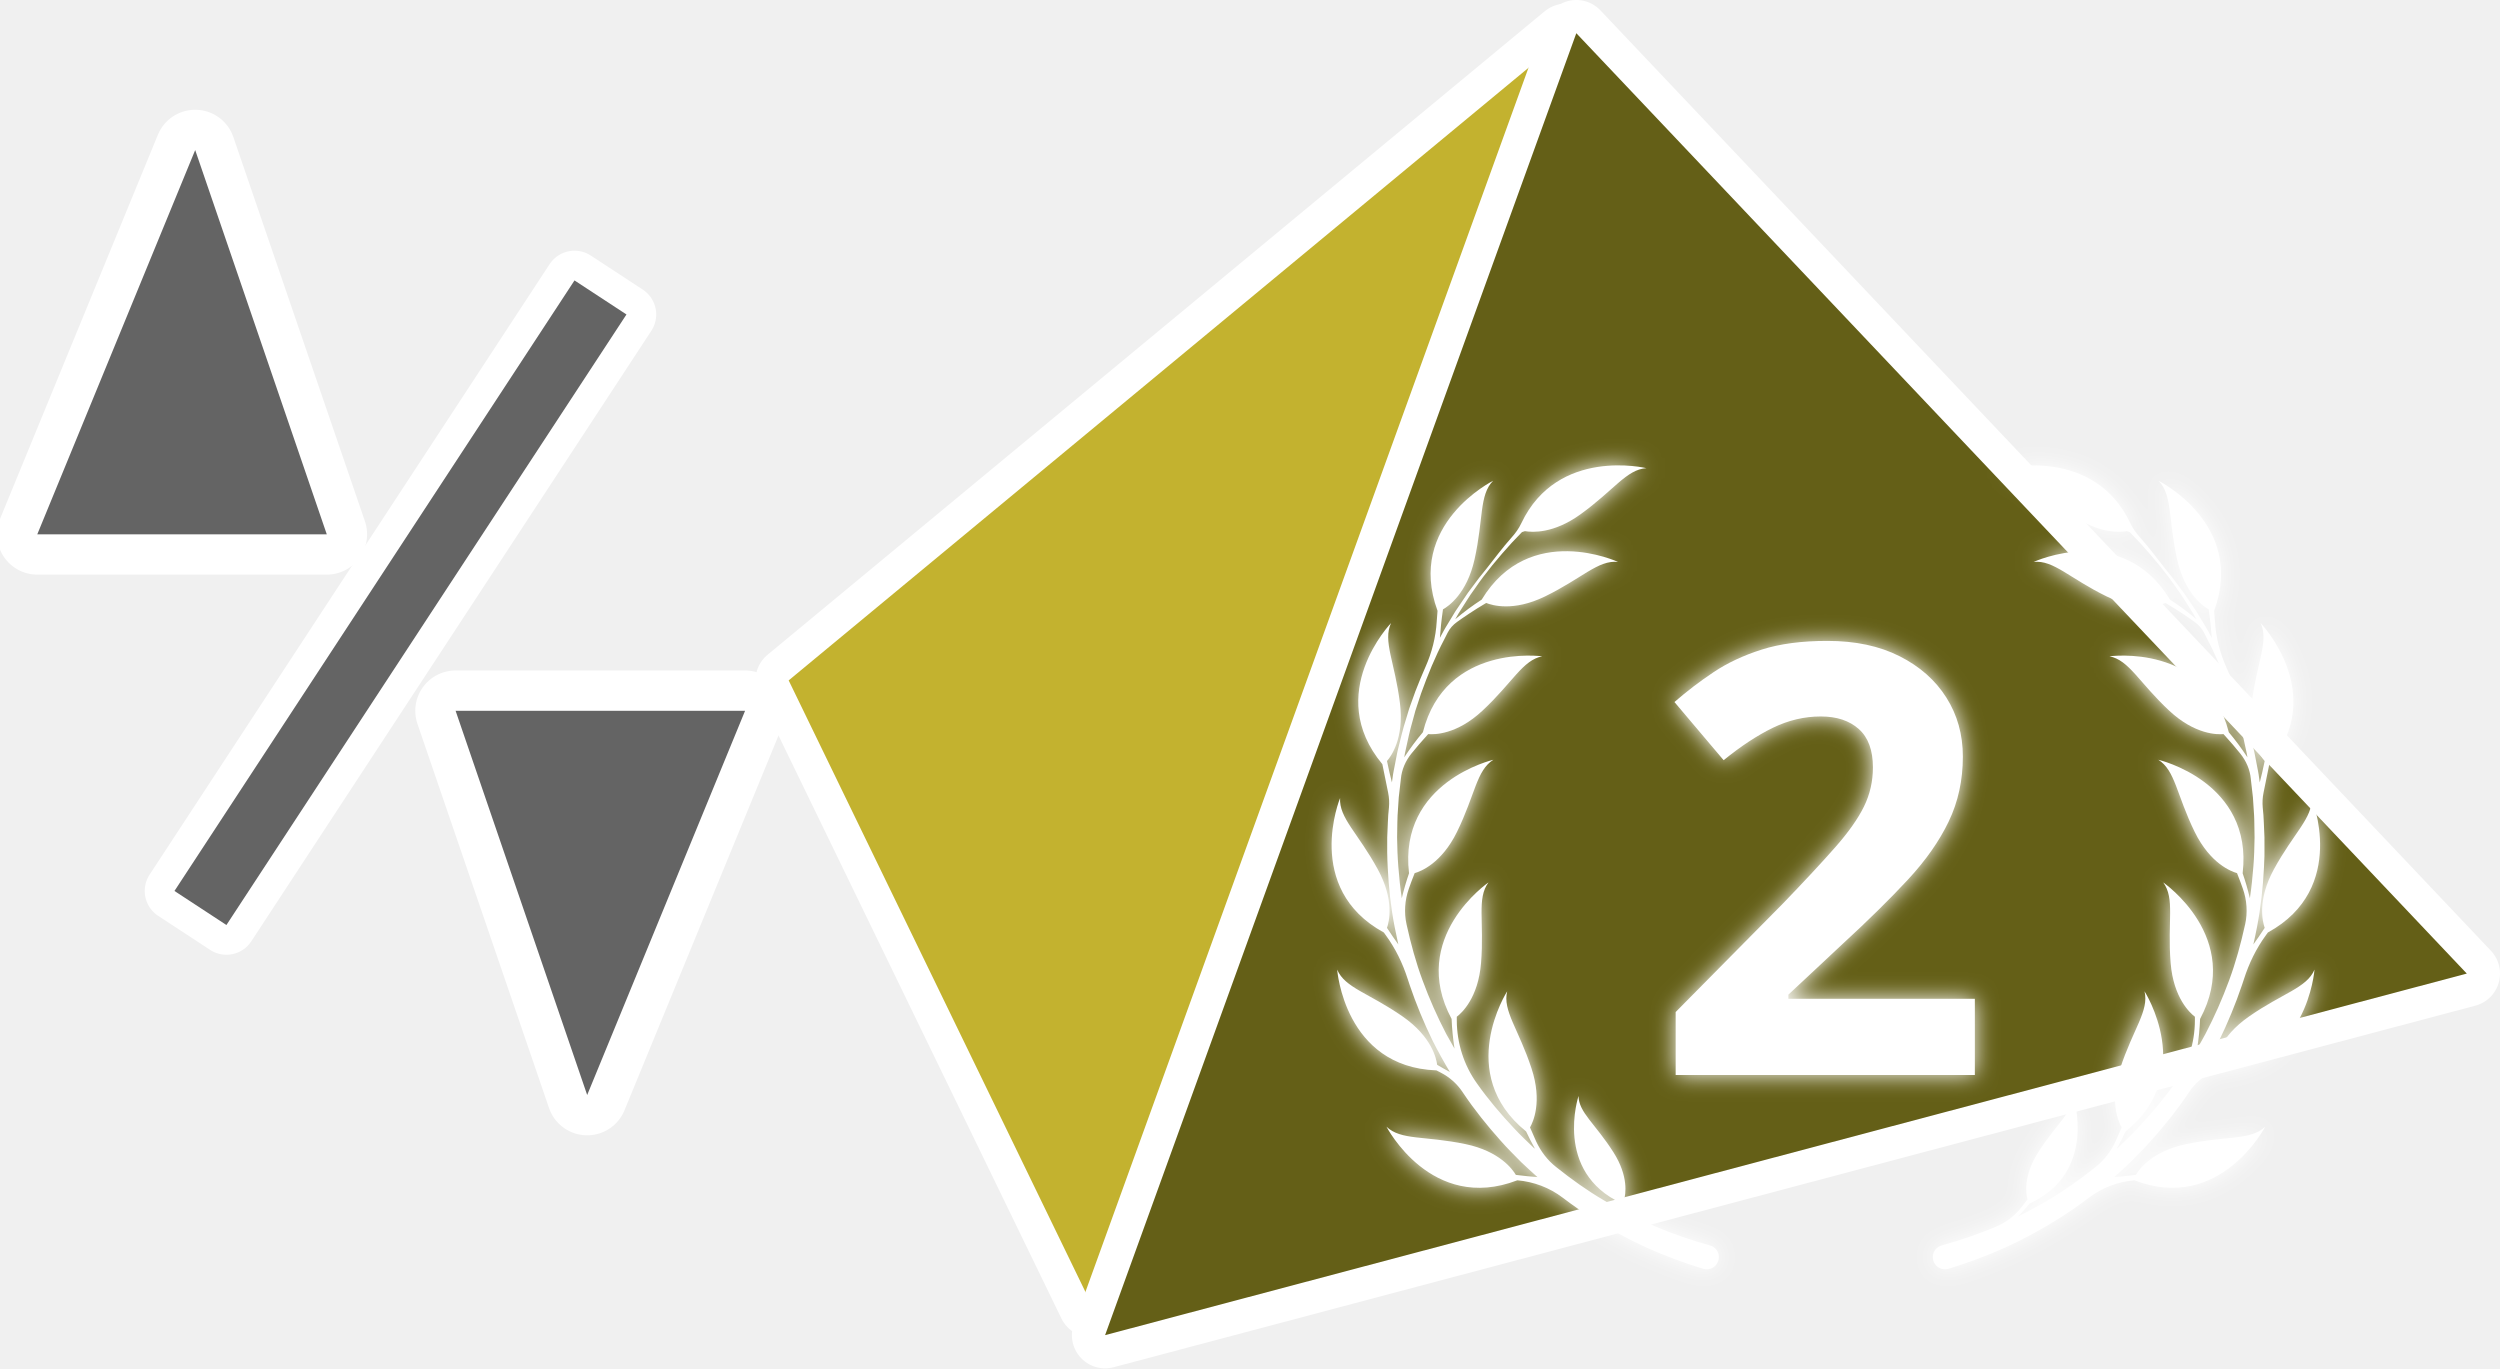
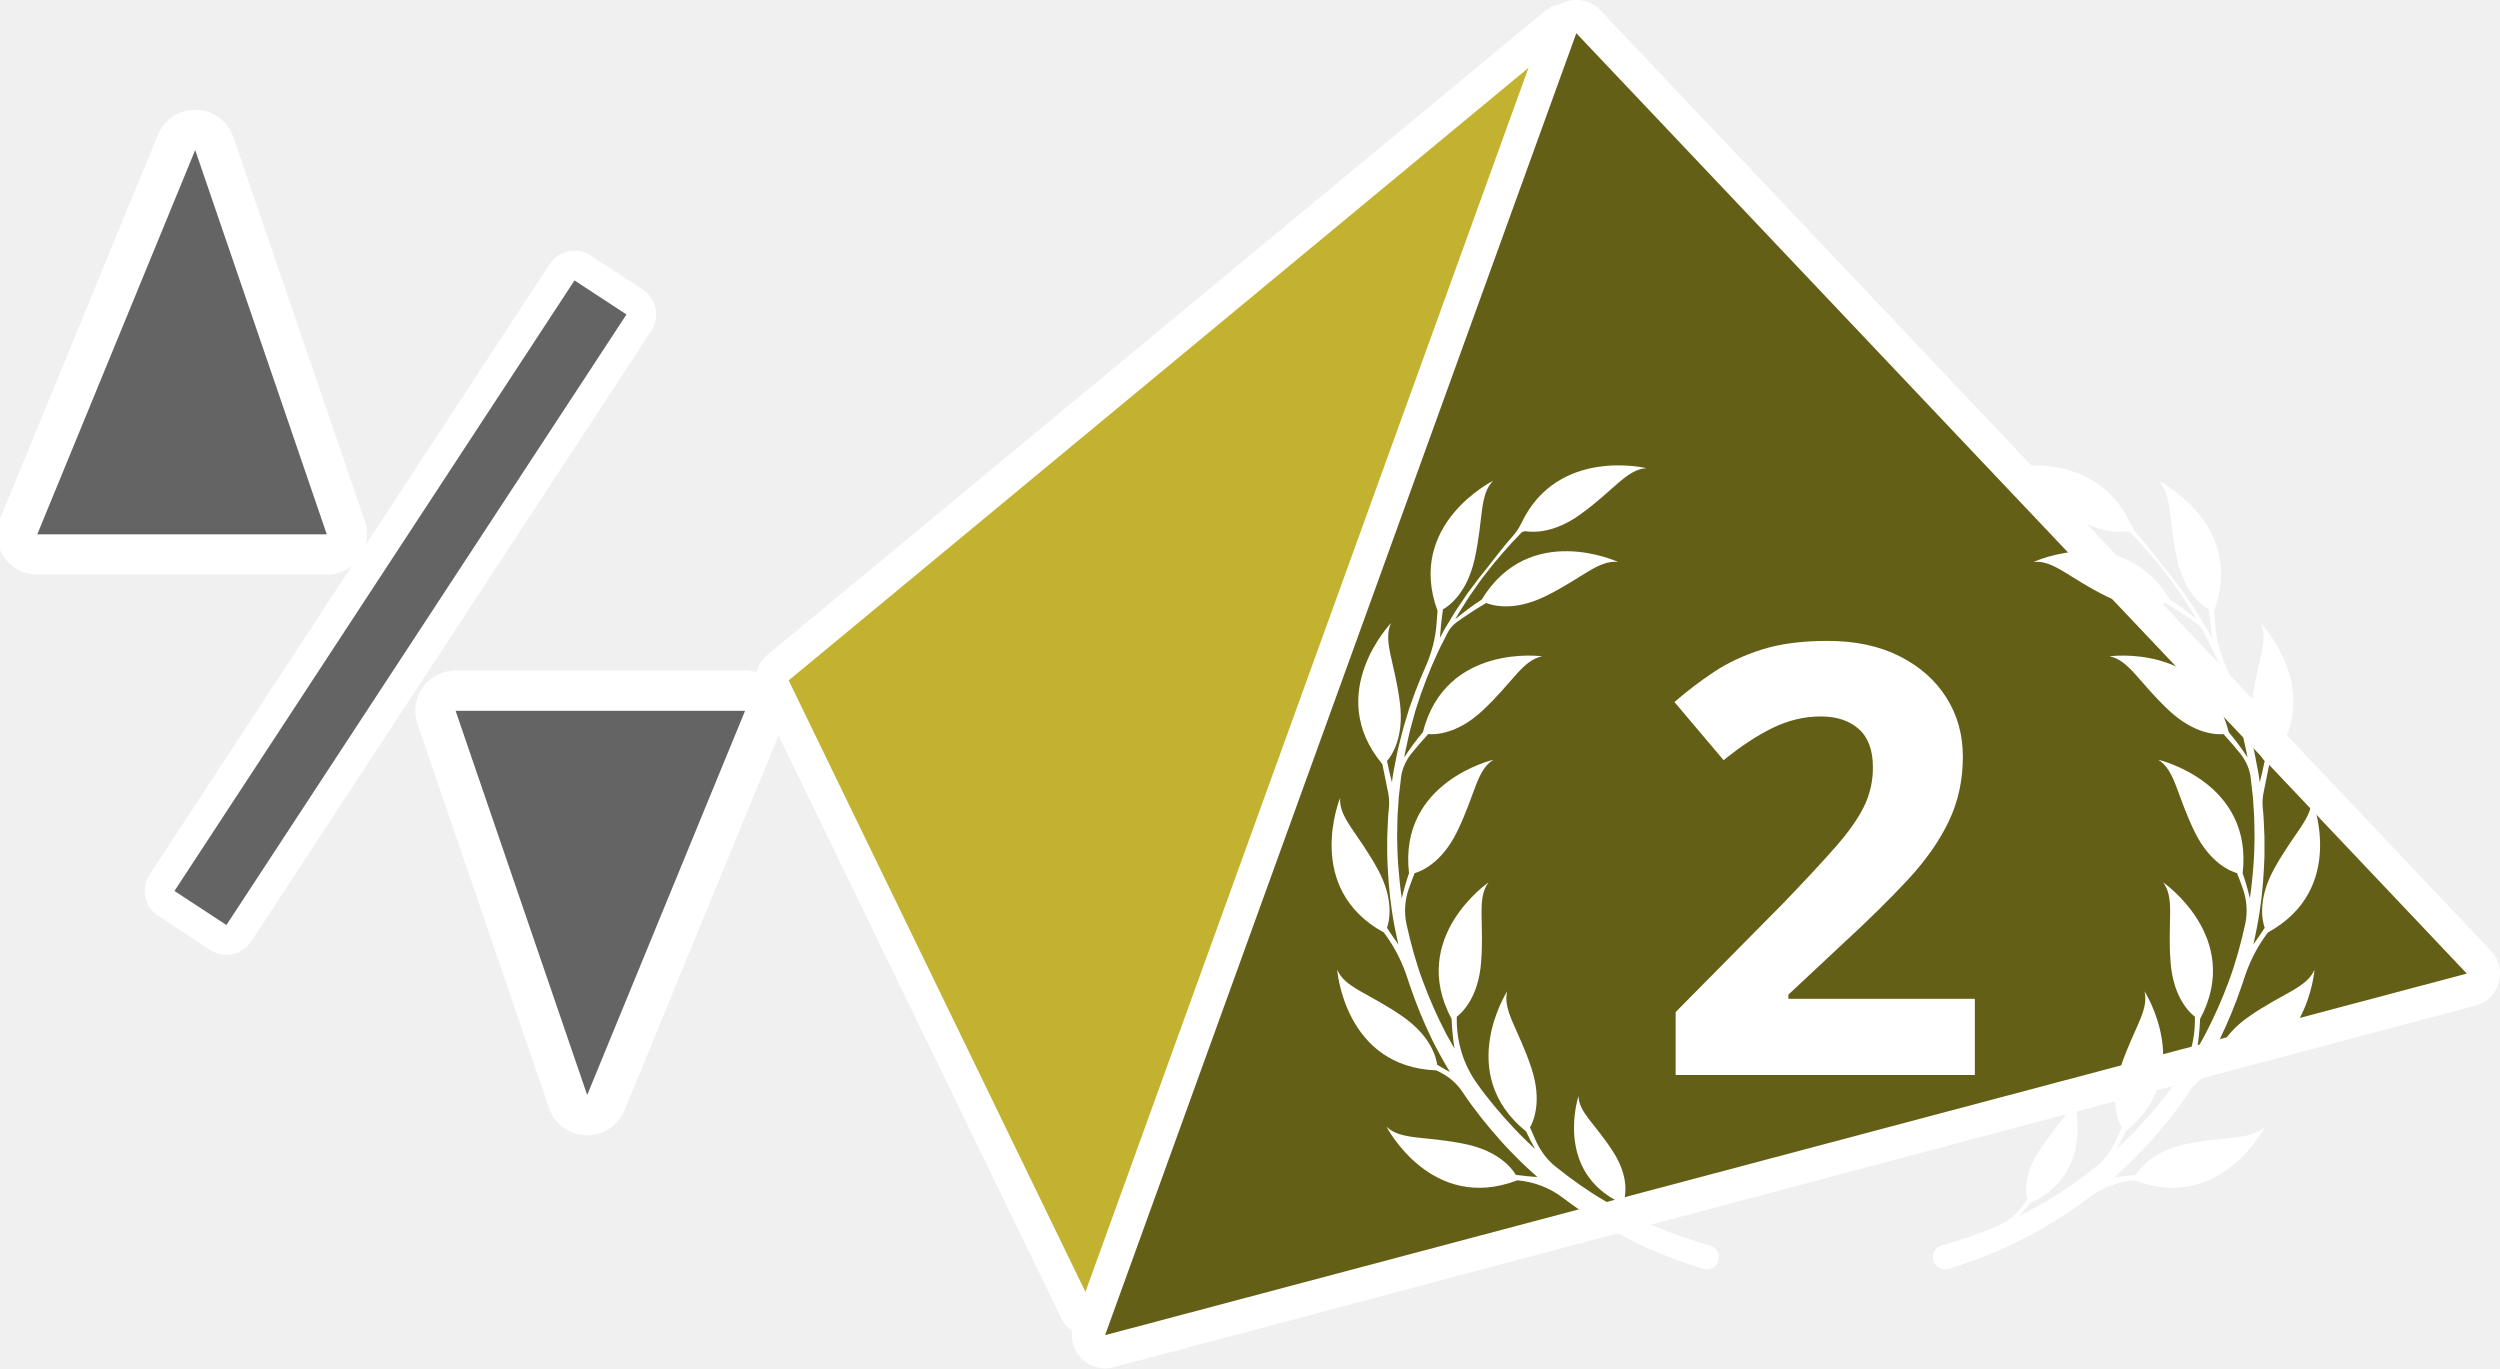
- <svg xmlns="http://www.w3.org/2000/svg" xmlns:xlink="http://www.w3.org/1999/xlink" width="207.926mm" height="113.806mm" viewBox="0 0 207.926 113.806" version="1.1" id="svg1">
-   <defs id="defs1">
-     <rect x="539.968" y="502.93" width="207.605" height="293.376" id="rect3" />
-     <rect x="174.466" y="734.902" width="463.943" height="104.29" id="rect2" />
-     <rect x="235.87" y="749.522" width="386.944" height="83.822" id="rect1" />
-     <linearGradient xlink:href="#linearGradient1" id="linearGradient2" x1="147.443" y1="491.292" x2="362.346" y2="36.929" gradientUnits="userSpaceOnUse" gradientTransform="matrix(0.09125905,0,0,0.09125905,91.74959,225.5805)" />
-     <linearGradient id="linearGradient1">
-       <stop style="stop-color:#9c732d;stop-opacity:1;" offset="0" id="stop1" />
-       <stop style="stop-color:#d3aa65;stop-opacity:1;" offset="1" id="stop2" />
-     </linearGradient>
-     <rect x="539.968" y="502.93" width="207.605" height="293.376" id="rect3-9" />
-     <filter style="color-interpolation-filters:sRGB" id="filter32" x="0" y="0" width="1" height="1">
-       <feComposite id="feComposite54" result="comp2" operator="over" in="fbSourceGraphic" in2="comp1" />
-     </filter>
-     <filter style="color-interpolation-filters:sRGB" id="filter70" x="-0.199" y="-0.141" width="1.397" height="1.283">
-       <feFlood result="flood" in="SourceGraphic" flood-opacity="1" flood-color="rgb(249,237,183)" id="feFlood69" />
-       <feGaussianBlur result="blur" in="SourceGraphic" stdDeviation="3" id="feGaussianBlur69" />
-       <feOffset result="offset" in="blur" dx="1" dy="1" id="feOffset69" />
-       <feComposite result="comp1" operator="in" in="flood" in2="offset" id="feComposite69" />
-       <feComposite result="fbSourceGraphic" operator="over" in="SourceGraphic" in2="comp1" id="feComposite70" />
-       <feColorMatrix result="fbSourceGraphicAlpha" in="fbSourceGraphic" values="0 0 0 -1 0 0 0 0 -1 0 0 0 0 -1 0 0 0 0 1 0" id="feColorMatrix70" />
-       <feFlood id="feFlood70" result="flood" in="fbSourceGraphic" flood-opacity="1" flood-color="rgb(249,237,183)" />
-       <feGaussianBlur id="feGaussianBlur70" result="blur" in="fbSourceGraphic" stdDeviation="3" />
-       <feOffset id="feOffset70" result="offset" in="blur" dx="1" dy="1" />
-       <feComposite id="feComposite71" result="comp1" operator="in" in="flood" in2="offset" />
-       <feComposite id="feComposite72" result="fbSourceGraphic" operator="over" in="fbSourceGraphic" in2="comp1" />
-       <feColorMatrix result="fbSourceGraphicAlpha" in="fbSourceGraphic" values="0 0 0 -1 0 0 0 0 -1 0 0 0 0 -1 0 0 0 0 1 0" id="feColorMatrix82" />
-       <feFlood id="feFlood82" result="flood" in="fbSourceGraphic" flood-opacity="1" flood-color="rgb(85,71,7)" />
-       <feGaussianBlur id="feGaussianBlur82" result="blur" in="fbSourceGraphic" stdDeviation="1" />
-       <feOffset id="feOffset82" result="offset" in="blur" dx="-1" dy="-1" />
-       <feComposite id="feComposite82" result="comp1" operator="in" in="flood" in2="offset" />
-       <feComposite id="feComposite83" result="fbSourceGraphic" operator="over" in="fbSourceGraphic" in2="comp1" />
-       <feColorMatrix result="fbSourceGraphicAlpha" in="fbSourceGraphic" values="0 0 0 -1 0 0 0 0 -1 0 0 0 0 -1 0 0 0 0 1 0" id="feColorMatrix83" />
-       <feFlood id="feFlood83" result="flood" in="fbSourceGraphic" flood-opacity="1" flood-color="rgb(85,71,7)" />
-       <feGaussianBlur id="feGaussianBlur83" result="blur" in="fbSourceGraphic" stdDeviation="1" />
-       <feOffset id="feOffset83" result="offset" in="blur" dx="-1" dy="-1" />
-       <feComposite id="feComposite84" result="comp1" operator="in" in="flood" in2="offset" />
-       <feComposite id="feComposite85" result="comp2" operator="over" in="fbSourceGraphic" in2="comp1" />
-     </filter>
-     <filter style="color-interpolation-filters:sRGB" id="filter88" x="-0.028" y="-0.034" width="1.055" height="1.068">
-       <feFlood result="flood" in="SourceGraphic" flood-opacity="1" flood-color="rgb(85,71,7)" id="feFlood87" />
-       <feGaussianBlur result="blur" in="SourceGraphic" stdDeviation="1" id="feGaussianBlur87" />
-       <feOffset result="offset" in="blur" dx="0" dy="0" id="feOffset87" />
-       <feComposite result="comp1" operator="in" in="offset" in2="flood" id="feComposite87" />
-       <feComposite result="comp2" operator="over" in="SourceGraphic" in2="comp1" id="feComposite88" />
-     </filter>
-     <filter style="color-interpolation-filters:sRGB" id="filter88-8" x="-0.028" y="-0.034" width="1.055" height="1.068">
-       <feFlood result="flood" in="SourceGraphic" flood-opacity="1" flood-color="rgb(85,71,7)" id="feFlood87-8" />
-       <feGaussianBlur result="blur" in="SourceGraphic" stdDeviation="1" id="feGaussianBlur87-1" />
-       <feOffset result="offset" in="blur" dx="0" dy="0" id="feOffset87-7" />
-       <feComposite result="comp1" operator="in" in="offset" in2="flood" id="feComposite87-2" />
-       <feComposite result="comp2" operator="over" in="SourceGraphic" in2="comp1" id="feComposite88-3" />
-     </filter>
-     <rect x="539.968" y="502.93" width="207.605" height="293.376" id="rect3-0" />
-     <rect x="539.968" y="502.93" width="207.605" height="293.376" id="rect3-9-4" />
-     <filter style="color-interpolation-filters:sRGB" id="filter70-8" x="-0.199" y="-0.141" width="1.397" height="1.283">
-       <feFlood result="flood" in="SourceGraphic" flood-opacity="1" flood-color="rgb(249,237,183)" id="feFlood69-0" />
-       <feGaussianBlur result="blur" in="SourceGraphic" stdDeviation="3" id="feGaussianBlur69-3" />
-       <feOffset result="offset" in="blur" dx="1" dy="1" id="feOffset69-9" />
-       <feComposite result="comp1" operator="in" in="flood" in2="offset" id="feComposite69-4" />
-       <feComposite result="fbSourceGraphic" operator="over" in="SourceGraphic" in2="comp1" id="feComposite70-5" />
-       <feColorMatrix result="fbSourceGraphicAlpha" in="fbSourceGraphic" values="0 0 0 -1 0 0 0 0 -1 0 0 0 0 -1 0 0 0 0 1 0" id="feColorMatrix70-1" />
-       <feFlood id="feFlood70-1" result="flood" in="fbSourceGraphic" flood-opacity="1" flood-color="rgb(249,237,183)" />
-       <feGaussianBlur id="feGaussianBlur70-0" result="blur" in="fbSourceGraphic" stdDeviation="3" />
-       <feOffset id="feOffset70-7" result="offset" in="blur" dx="1" dy="1" />
-       <feComposite id="feComposite71-0" result="comp1" operator="in" in="flood" in2="offset" />
-       <feComposite id="feComposite72-4" result="fbSourceGraphic" operator="over" in="fbSourceGraphic" in2="comp1" />
-       <feColorMatrix result="fbSourceGraphicAlpha" in="fbSourceGraphic" values="0 0 0 -1 0 0 0 0 -1 0 0 0 0 -1 0 0 0 0 1 0" id="feColorMatrix82-5" />
-       <feFlood id="feFlood82-1" result="flood" in="fbSourceGraphic" flood-opacity="1" flood-color="rgb(85,71,7)" />
-       <feGaussianBlur id="feGaussianBlur82-4" result="blur" in="fbSourceGraphic" stdDeviation="1" />
-       <feOffset id="feOffset82-2" result="offset" in="blur" dx="-1" dy="-1" />
-       <feComposite id="feComposite82-4" result="comp1" operator="in" in="flood" in2="offset" />
-       <feComposite id="feComposite83-0" result="fbSourceGraphic" operator="over" in="fbSourceGraphic" in2="comp1" />
-       <feColorMatrix result="fbSourceGraphicAlpha" in="fbSourceGraphic" values="0 0 0 -1 0 0 0 0 -1 0 0 0 0 -1 0 0 0 0 1 0" id="feColorMatrix83-6" />
-       <feFlood id="feFlood83-7" result="flood" in="fbSourceGraphic" flood-opacity="1" flood-color="rgb(85,71,7)" />
-       <feGaussianBlur id="feGaussianBlur83-1" result="blur" in="fbSourceGraphic" stdDeviation="1" />
-       <feOffset id="feOffset83-5" result="offset" in="blur" dx="-1" dy="-1" />
-       <feComposite id="feComposite84-9" result="comp1" operator="in" in="flood" in2="offset" />
-       <feComposite id="feComposite85-1" result="comp2" operator="over" in="fbSourceGraphic" in2="comp1" />
-     </filter>
-   </defs>
+ <svg xmlns="http://www.w3.org/2000/svg" width="207.926mm" height="113.806mm" viewBox="0 0 207.926 113.806" version="1.1" id="svg1">
  <g id="layer1" transform="translate(-5.080963,-150.7638)">
    <g id="layer1-7" transform="matrix(1.104732,0,0,1.104732,28.2975,70.41227)" style="stroke:#ffffff;stroke-width:5;stroke-dasharray:none;stroke-opacity:1">
      <path style="fill:#c3b22f;fill-opacity:1;stroke:#ffffff;stroke-width:5;stroke-linejoin:round;stroke-dasharray:none;stroke-opacity:1;paint-order:stroke fill markers" d="m 96.872,75.508 -58.512,48.45 22.783,46.948 z" id="path1-3" />
      <path style="fill:#645f17;fill-opacity:1;stroke:#ffffff;stroke-width:5;stroke-linejoin:round;stroke-dasharray:none;stroke-opacity:1;paint-order:stroke fill markers" d="M 97.658,75.234 164.699,146.03 62.182,173.251 Z" id="path2" />
    </g>
    <text xml:space="preserve" transform="scale(0.2645833)" id="text1" style="white-space:pre;shape-inside:url(#rect1);display:inline;fill:#028000;fill-opacity:1;stroke:none;stroke-width:30;stroke-linejoin:round" />
    <g id="g4" style="filter:url(#filter88-8)" transform="matrix(0.9423551,0,0,0.9423551,12.1225,75.83749)">
      <g id="g2" transform="matrix(0.1317788,0,0,0.1317788,-139.3383,91.40121)">
        <g id="group-R5">
          <path id="path7" d="m 18800.8,15570 c -145,-101.1 -168.4,-211.2 -172.1,-241.7 -23,-13.6 -44.4,-25.6 -64,-36.2 30.7,51.2 59.8,103.3 86.5,156.5 44.4,90.8 82.9,184.2 115.2,279.7 3.6,10.5 7.1,21 10.5,31.5 25.1,78.6 61.5,153.2 110.1,219.8 3.3,4.4 6.5,8.9 9.6,13.3 l -0.1,-0.1 c 406.1,222.3 219.8,675.5 219.8,675.5 6.1,-100.1 -90.5,-176.4 -189.8,-358.9 -84.4,-155.3 -56.1,-264.2 -45.8,-293.2 -20.8,-32 -40.2,-60.1 -57,-83.4 6.7,29.2 12.8,58.5 18.5,87.8 19.3,98.8 30,199.1 34.9,299.4 l 1.6,37.7 c 0.7,12.5 1.1,25 0.9,37.6 l -0.1,75.3 c -0.6,25.1 -2.2,50.1 -3.2,75.2 -0.7,12.5 -0.9,25.1 -2,37.6 l -3.5,37.4 v 0 c -2.2,24.8 -0.9,49.9 4.1,74.3 l 29,143.2 v -0.1 c 296,355.9 -43.7,709 -43.7,709 42.4,-90.8 -19.3,-197.3 -44.7,-403.5 -21.5,-175.5 44.8,-266.3 65.1,-289.5 -8.4,-41.6 -17,-77.9 -24.7,-107.5 l -3.3,23.3 c -2.9,24.9 -8.7,49.3 -13.2,74 l -7.1,36.8 c -2.3,12.3 -4.7,24.6 -7.9,36.7 -12.1,48.6 -23.1,97.4 -38.6,145.1 l -10.9,35.9 -5.4,17.9 -6.3,17.7 -25.2,70.6 c -16,41 -32.7,81.8 -50.6,122 -32,72.2 -52,149.4 -56.4,228.2 -1.1,18.3 -2.5,36.3 -4.3,53.9 l 0.1,-0.1 c 159.3,434.6 -279.3,653.2 -279.3,653.2 70.5,-71.3 48.1,-192.4 93.4,-395.1 38.7,-172.5 131.7,-235.8 158.5,-250.9 8.5,-59 13.1,-108.4 15.5,-143 -0.7,1.2 -1.3,2.5 -2,3.7 l -17.7,33 c -5.9,10.9 -12.8,21.4 -19.1,32.1 l -38.7,64 -41.7,62 c -7.1,10.3 -13.8,20.8 -21.1,30.9 l -22.3,29.9 c -23,32 -47.3,62.9 -72.5,93.2 l 0.1,-0.1 c -35.1,44.5 -83.1,108.6 -124.8,155 -19.6,21.7 -36.8,45.6 -49.3,72.1 -182.5,384.6 -628.1,276.5 -628.1,276.5 100.1,-6.4 163.8,-111.8 332.5,-232.9 133.4,-95.8 239.1,-90.1 277.6,-83.5 4.6,-1.5 10.2,-3.3 14.9,-4.8 l 51,-53.4 c 66.6,-73.3 130.4,-149.2 186.2,-231 l 21.4,-30.2 c 6.9,-10.3 13.4,-20.8 20.1,-31.2 l 39.7,-62.6 16.8,-29.4 c -44.3,37.6 -88.9,70.4 -133.1,98.8 l 0.2,-0.1 c -240.3,395.7 -684.7,189.3 -684.7,189.3 99.7,10.6 180.3,-82.5 367,-173.5 159,-77.4 266.5,-44.2 295,-32.6 63.6,-37.3 116.5,-73.8 147.1,-95.8 19.3,-13.9 35.6,-31.8 46.4,-53 0,-0.1 0.1,-0.2 0.1,-0.3 l 16.7,-33.1 c 46.1,-87.3 83.2,-179 116.6,-271.7 l 23.1,-70.1 5.8,-17.6 4.8,-17.8 9.8,-35.6 c 14.1,-47.2 23.7,-95.6 34.3,-143.6 2.9,-11.9 4.9,-24.1 6.9,-36.2 l 0.1,-0.7 c -30,46.1 -61.5,88.2 -93.7,126.3 l 0.1,-0.1 c -114,448.7 -599.4,381.3 -599.4,381.3 98.5,-19 148.4,-131.6 300.3,-273.2 129.3,-120.6 241.8,-120.3 272.5,-117.5 34.8,-37.9 63.3,-71.8 84.4,-98 29.2,-36.4 48.5,-80.2 52.8,-126.6 0,-0.3 0,-0.5 0,-0.8 l 8.4,-73.2 2.1,-18.3 1.2,-18.4 2.4,-36.8 2.4,-36.7 c 0.9,-12.3 0.7,-24.5 1.1,-36.8 0.4,-24.6 1.3,-49.1 1.2,-73.6 l -1.8,-73.6 c -0.1,-12.2 -0.8,-24.5 -1.7,-36.7 l -2.6,-36.7 c -4,-52.9 -9.6,-105.8 -17.3,-158.3 -10.5,44.1 -22.7,86.1 -36.5,125.6 l 0.1,-0.1 c 53.6,459.8 -423.8,570.1 -423.8,570.1 85.2,-52.9 91.6,-175.9 182.9,-362.4 77.8,-158.8 183,-198.7 212.6,-207.1 11.4,-28.6 21.2,-55 29.4,-78.4 20.2,-57.5 24.5,-119.6 11.4,-179 -0.1,-0.3 -0.2,-0.7 -0.3,-0.9 -20.9,-95.6 -46.7,-190.1 -80.7,-281.7 -33.8,-91.7 -73.2,-181.1 -118.3,-267.6 -13.4,-25 -27.4,-49.7 -41.8,-74.3 8.3,51.9 13,101.8 14.8,149.7 v -0.2 c 218.4,408.2 -185.4,685.8 -185.4,685.8 59.9,-80.5 20.8,-197.2 37.4,-404.3 14.2,-176.2 97.5,-251.9 122,-270.5 0,-6.8 0,-13.4 -0.1,-19.9 -0.6,-112.1 -34.9,-221.8 -99.9,-313.1 -0.3,-0.5 -0.6,-0.9 -0.9,-1.4 -56.2,-79.6 -119.3,-153.9 -185.8,-224.7 -17,-17.3 -33,-35.6 -50.8,-52.1 l -52.6,-50.5 c -0.8,0.7 -0.6,0.5 -1.4,1.2 16,28.4 30.4,56.7 43.4,84.5 v -0.1 c 359.5,291.6 94.9,704 94.9,704 23.9,-97.4 -57.4,-189.8 -122.2,-387.2 -55.2,-167.9 -7.8,-269.9 7.5,-296.6 -10.6,-25.4 -20.8,-48.7 -30.4,-69.4 -23.3,-50.8 -57.6,-96 -101.7,-130.4 -0.2,-0.2 -0.5,-0.4 -0.7,-0.5 -75.8,-60.5 -154.8,-117 -238.3,-166 -48.6,-28.7 -98.2,-55.6 -148.7,-80.7 21.1,21.6 40.6,43.5 58.5,65.3 l -0.1,-0.1 c 344.4,158.9 217.6,539.8 217.6,539.8 -0.6,-82.1 -83.8,-139.1 -175.2,-282.7 -77.8,-122.1 -60.8,-212.7 -54,-237 -11.2,-14.9 -21.9,-28.7 -31.9,-41.2 -32.9,-41.2 -75.3,-74.1 -123.8,-94.6 -0.3,-0.1 -0.5,-0.3 -0.7,-0.3 -89.2,-37.4 -180.6,-68.9 -273.5,-94.7 l -1.1,-0.3 h -0.2 c -25.2,-7.2 -43.8,-29.6 -44.4,-55.8 -1,-44.8 40.4,-73.3 79.1,-61.5 97.6,29.8 193.3,65.6 286.2,107.3 92.8,42.2 182.2,91.4 268.3,145.4 51.9,32.4 102.1,67.5 150.7,104.5 66,50.3 145.3,80.2 228.1,87.3 h -0.2 c 432.2,-165.9 657.4,269.3 657.4,269.3 -72.4,-69.4 -193.1,-45.1 -396.5,-87.5 -173,-36 -237.8,-128 -253.2,-154.6 -41.6,-5.4 -78.4,-8.8 -108.7,-11.1 27.5,24.2 54.1,49.4 80.9,74.3 l 53.5,54.1 c 18.1,17.7 34.4,37.2 51.6,55.7 67.4,75.6 131.1,154.7 187.3,238.8 1.1,1.7 2.3,3.4 3.4,5.1 27.6,41.2 65.3,74.5 109.5,97 7.2,3.6 14.3,7.4 21.4,11.1 l -0.1,-0.1 c 462.6,17.3 498.5,506 498.5,506 -39.2,-92.2 -159.8,-117.3 -330.1,-236.2" style="fill:#ffffff;fill-opacity:1;fill-rule:nonzero;stroke:none" transform="matrix(0.1333333,0,0,-0.1333333,0,2666.667)" />
          <path id="path8" d="m 14551.8,15570 c 145,-101.1 168.4,-211.2 172.1,-241.7 23,-13.6 44.4,-25.6 64,-36.2 -30.7,51.2 -59.7,103.3 -86.5,156.5 -44.4,90.8 -82.8,184.2 -115.2,279.7 -3.6,10.5 -7.1,21 -10.4,31.5 -25.2,78.6 -61.6,153.2 -110.2,219.8 -3.2,4.4 -6.4,8.9 -9.6,13.3 l 0.1,-0.1 c -406.1,222.3 -219.7,675.5 -219.7,675.5 -6.2,-100.1 90.4,-176.4 189.7,-358.9 84.4,-155.3 56.1,-264.2 45.8,-293.2 20.8,-32 40.2,-60.1 57,-83.4 -6.6,29.2 -12.8,58.5 -18.5,87.8 -19.3,98.8 -30,199.1 -34.9,299.4 l -1.6,37.7 c -0.7,12.5 -1.1,25 -0.9,37.6 l 0.1,75.3 c 0.6,25.1 2.2,50.1 3.2,75.2 0.7,12.5 0.9,25.1 2,37.6 l 3.5,37.4 v 0 c 2.3,24.8 0.9,49.9 -4.1,74.3 l -29,143.2 v -0.1 c -296,355.9 43.7,709 43.7,709 -42.4,-90.8 19.4,-197.3 44.7,-403.5 21.5,-175.5 -44.8,-266.3 -65.1,-289.5 8.4,-41.6 17.1,-77.9 24.7,-107.5 l 3.3,23.3 c 2.9,24.9 8.7,49.3 13.2,74 l 7.1,36.8 c 2.3,12.3 4.7,24.6 7.9,36.7 12.1,48.6 23.2,97.4 38.7,145.1 l 10.8,35.9 5.4,17.9 6.3,17.7 25.3,70.6 c 15.9,41 32.6,81.8 50.5,122 32.1,72.2 52,149.4 56.5,228.2 1,18.3 2.4,36.3 4.2,53.9 l -0.1,-0.1 c -159.3,434.6 279.3,653.2 279.3,653.2 -70.5,-71.3 -48.1,-192.4 -93.4,-395.1 -38.7,-172.5 -131.6,-235.8 -158.5,-250.9 -8.5,-59 -13.1,-108.4 -15.5,-143 0.7,1.2 1.3,2.5 2,3.7 l 17.8,33 c 5.8,10.9 12.7,21.4 19,32.1 l 38.7,64 41.8,62 c 7,10.3 13.8,20.8 21,30.9 l 22.3,29.9 c 23.1,32 47.3,62.9 72.5,93.2 l -0.1,-0.1 c 35.1,44.5 83.1,108.6 124.8,155 19.6,21.7 36.8,45.6 49.3,72.1 182.5,384.6 628.1,276.5 628.1,276.5 -100,-6.4 -163.8,-111.8 -332.5,-232.9 -133.4,-95.8 -239.1,-90.1 -277.6,-83.5 -4.6,-1.5 -10.2,-3.3 -14.8,-4.8 l -51.1,-53.4 c -66.5,-73.3 -130.4,-149.2 -186.1,-231 l -21.5,-30.2 c -6.9,-10.3 -13.4,-20.8 -20.1,-31.2 l -39.7,-62.6 -16.8,-29.4 c 44.3,37.6 88.9,70.4 133.1,98.8 l -0.2,-0.1 c 240.3,395.7 684.8,189.3 684.8,189.3 -99.8,10.6 -180.4,-82.5 -367.1,-173.5 -158.9,-77.4 -266.4,-44.2 -295,-32.6 -63.6,-37.3 -116.5,-73.8 -147.1,-95.8 -19.3,-13.9 -35.6,-31.8 -46.3,-53 -0.1,-0.1 -0.2,-0.2 -0.2,-0.3 l -16.7,-33.1 c -46.1,-87.3 -83.2,-179 -116.6,-271.7 l -23.1,-70.1 -5.8,-17.6 -4.8,-17.8 -9.8,-35.6 c -14,-47.2 -23.6,-95.6 -34.3,-143.6 -2.9,-11.9 -4.9,-24.1 -6.9,-36.2 l -0.1,-0.7 c 30,46.1 61.5,88.2 93.7,126.3 l -0.1,-0.1 c 114,448.7 599.4,381.3 599.4,381.3 -98.5,-19 -148.3,-131.6 -300.3,-273.2 -129.3,-120.6 -241.8,-120.3 -272.5,-117.5 -34.8,-37.9 -63.3,-71.8 -84.4,-98 -29.2,-36.4 -48.5,-80.2 -52.7,-126.6 -0.1,-0.3 -0.1,-0.5 -0.1,-0.8 l -8.4,-73.2 -2.1,-18.3 -1.2,-18.4 -2.4,-36.8 -2.4,-36.7 c -0.8,-12.3 -0.7,-24.5 -1.1,-36.8 -0.3,-24.6 -1.3,-49.1 -1.2,-73.6 l 1.8,-73.6 c 0.1,-12.2 0.8,-24.5 1.8,-36.7 l 2.5,-36.7 c 4,-52.9 9.6,-105.8 17.3,-158.3 10.5,44.1 22.7,86.1 36.5,125.6 l -0.1,-0.1 c -53.6,459.8 423.8,570.1 423.8,570.1 -85.2,-52.9 -91.5,-175.9 -182.9,-362.4 -77.8,-158.8 -183,-198.7 -212.6,-207.1 -11.4,-28.6 -21.2,-55 -29.4,-78.4 -20.2,-57.5 -24.5,-119.6 -11.3,-179 0,-0.3 0.1,-0.7 0.2,-0.9 21,-95.6 46.7,-190.1 80.7,-281.7 33.8,-91.7 73.3,-181.1 118.3,-267.6 13.5,-25 27.5,-49.7 41.8,-74.3 -8.3,51.9 -12.9,101.8 -14.8,149.7 v -0.2 c -218.4,408.2 185.4,685.8 185.4,685.8 -59.9,-80.5 -20.7,-197.2 -37.4,-404.3 -14.2,-176.2 -97.4,-251.9 -121.9,-270.5 -0.1,-6.8 -0.1,-13.4 0,-19.9 0.7,-112.1 35,-221.8 99.9,-313.1 0.3,-0.5 0.6,-0.9 1,-1.4 56.1,-79.6 119.2,-153.9 185.7,-224.7 17,-17.3 33,-35.6 50.9,-52.1 l 52.5,-50.5 c 0.8,0.7 0.6,0.5 1.4,1.2 -16,28.4 -30.4,56.7 -43.4,84.5 v -0.1 c -359.5,291.6 -94.8,704 -94.8,704 -24,-97.4 57.3,-189.8 122.1,-387.2 55.3,-167.9 7.9,-269.9 -7.5,-296.6 10.6,-25.4 20.9,-48.7 30.4,-69.4 23.3,-50.8 57.6,-96 101.7,-130.4 0.3,-0.2 0.5,-0.4 0.7,-0.5 75.8,-60.5 154.8,-117 238.4,-166 48.5,-28.7 98.1,-55.6 148.6,-80.7 -21,21.6 -40.6,43.5 -58.5,65.3 l 0.1,-0.1 c -344.4,158.9 -217.6,539.8 -217.6,539.8 0.6,-82.1 83.9,-139.1 175.2,-282.7 77.8,-122.1 60.8,-212.7 54,-237 11.2,-14.9 21.9,-28.7 31.9,-41.2 32.9,-41.2 75.3,-74.1 123.8,-94.6 0.3,-0.1 0.5,-0.3 0.8,-0.3 89.1,-37.4 180.5,-68.9 273.4,-94.7 l 1.1,-0.3 h 0.2 c 25.2,-7.2 43.8,-29.6 44.4,-55.8 1,-44.8 -40.4,-73.3 -79.1,-61.5 -97.6,29.8 -193.3,65.6 -286.2,107.3 -92.8,42.2 -182.2,91.4 -268.3,145.4 -51.9,32.4 -102.1,67.5 -150.7,104.5 -66,50.3 -145.3,80.2 -228.1,87.3 h 0.2 c -432.2,-165.9 -657.4,269.3 -657.4,269.3 72.4,-69.4 193.1,-45.1 396.5,-87.5 173.1,-36 237.8,-128 253.3,-154.6 41.6,-5.4 78.4,-8.8 108.6,-11.1 -27.4,24.2 -54.1,49.4 -80.9,74.3 l -53.4,54.1 c -18.2,17.7 -34.4,37.2 -51.7,55.7 -67.4,75.6 -131.1,154.7 -187.3,238.8 -1.1,1.7 -2.3,3.4 -3.4,5.1 -27.6,41.2 -65.3,74.5 -109.5,97 -7.2,3.6 -14.3,7.4 -21.4,11.1 l 0.1,-0.1 c -462.5,17.3 -498.5,506 -498.5,506 39.2,-92.2 159.8,-117.3 330.1,-236.2" style="fill:#ffffff;fill-opacity:1;fill-rule:nonzero;stroke:none" transform="matrix(0.1333333,0,0,-0.1333333,0,2666.667)" />
        </g>
      </g>
      <text xml:space="preserve" transform="matrix(0.2645833,0,0,0.2645833,-15.73078,-3.610343)" id="text3" style="font-style:normal;font-variant:normal;font-weight:bold;font-stretch:normal;font-size:200px;font-family:Cinzel;-inkscape-font-specification:'Cinzel, Bold';font-variant-ligatures:normal;font-variant-caps:normal;font-variant-numeric:normal;font-variant-east-asian:normal;text-align:center;white-space:pre;shape-inside:url(#rect3-0);display:inline;fill:#ffffff;fill-opacity:1;stroke:none;stroke-width:3.78;stroke-linejoin:round;stroke-dasharray:none;stroke-opacity:1">
        <tspan x="582.17" y="672.737" id="tspan1">2</tspan>
      </text>
    </g>
    <path style="fill:#646464;fill-opacity:1;stroke:#ffffff;stroke-width:6.706;stroke-linecap:round;stroke-linejoin:round;stroke-dasharray:none;stroke-opacity:1;paint-order:stroke fill markers" d="M 21.315,163.245 8.182,195.202 H 32.259 Z" id="path4" />
    <path style="fill:#646464;fill-opacity:1;stroke:#ffffff;stroke-width:6.706;stroke-linecap:round;stroke-linejoin:round;stroke-dasharray:none;stroke-opacity:1;paint-order:stroke fill markers" d="M 53.917,241.836 67.05,209.88 H 42.973 Z" id="path4-8" />
    <rect style="fill:#646464;fill-opacity:1;stroke:#ffffff;stroke-width:4.947;stroke-linecap:round;stroke-linejoin:round;stroke-dasharray:none;stroke-opacity:1;paint-order:stroke fill markers" id="rect4" width="60.708" height="5.167" x="-177.349" y="139.627" transform="rotate(-56.76583)" />
  </g>
</svg>
